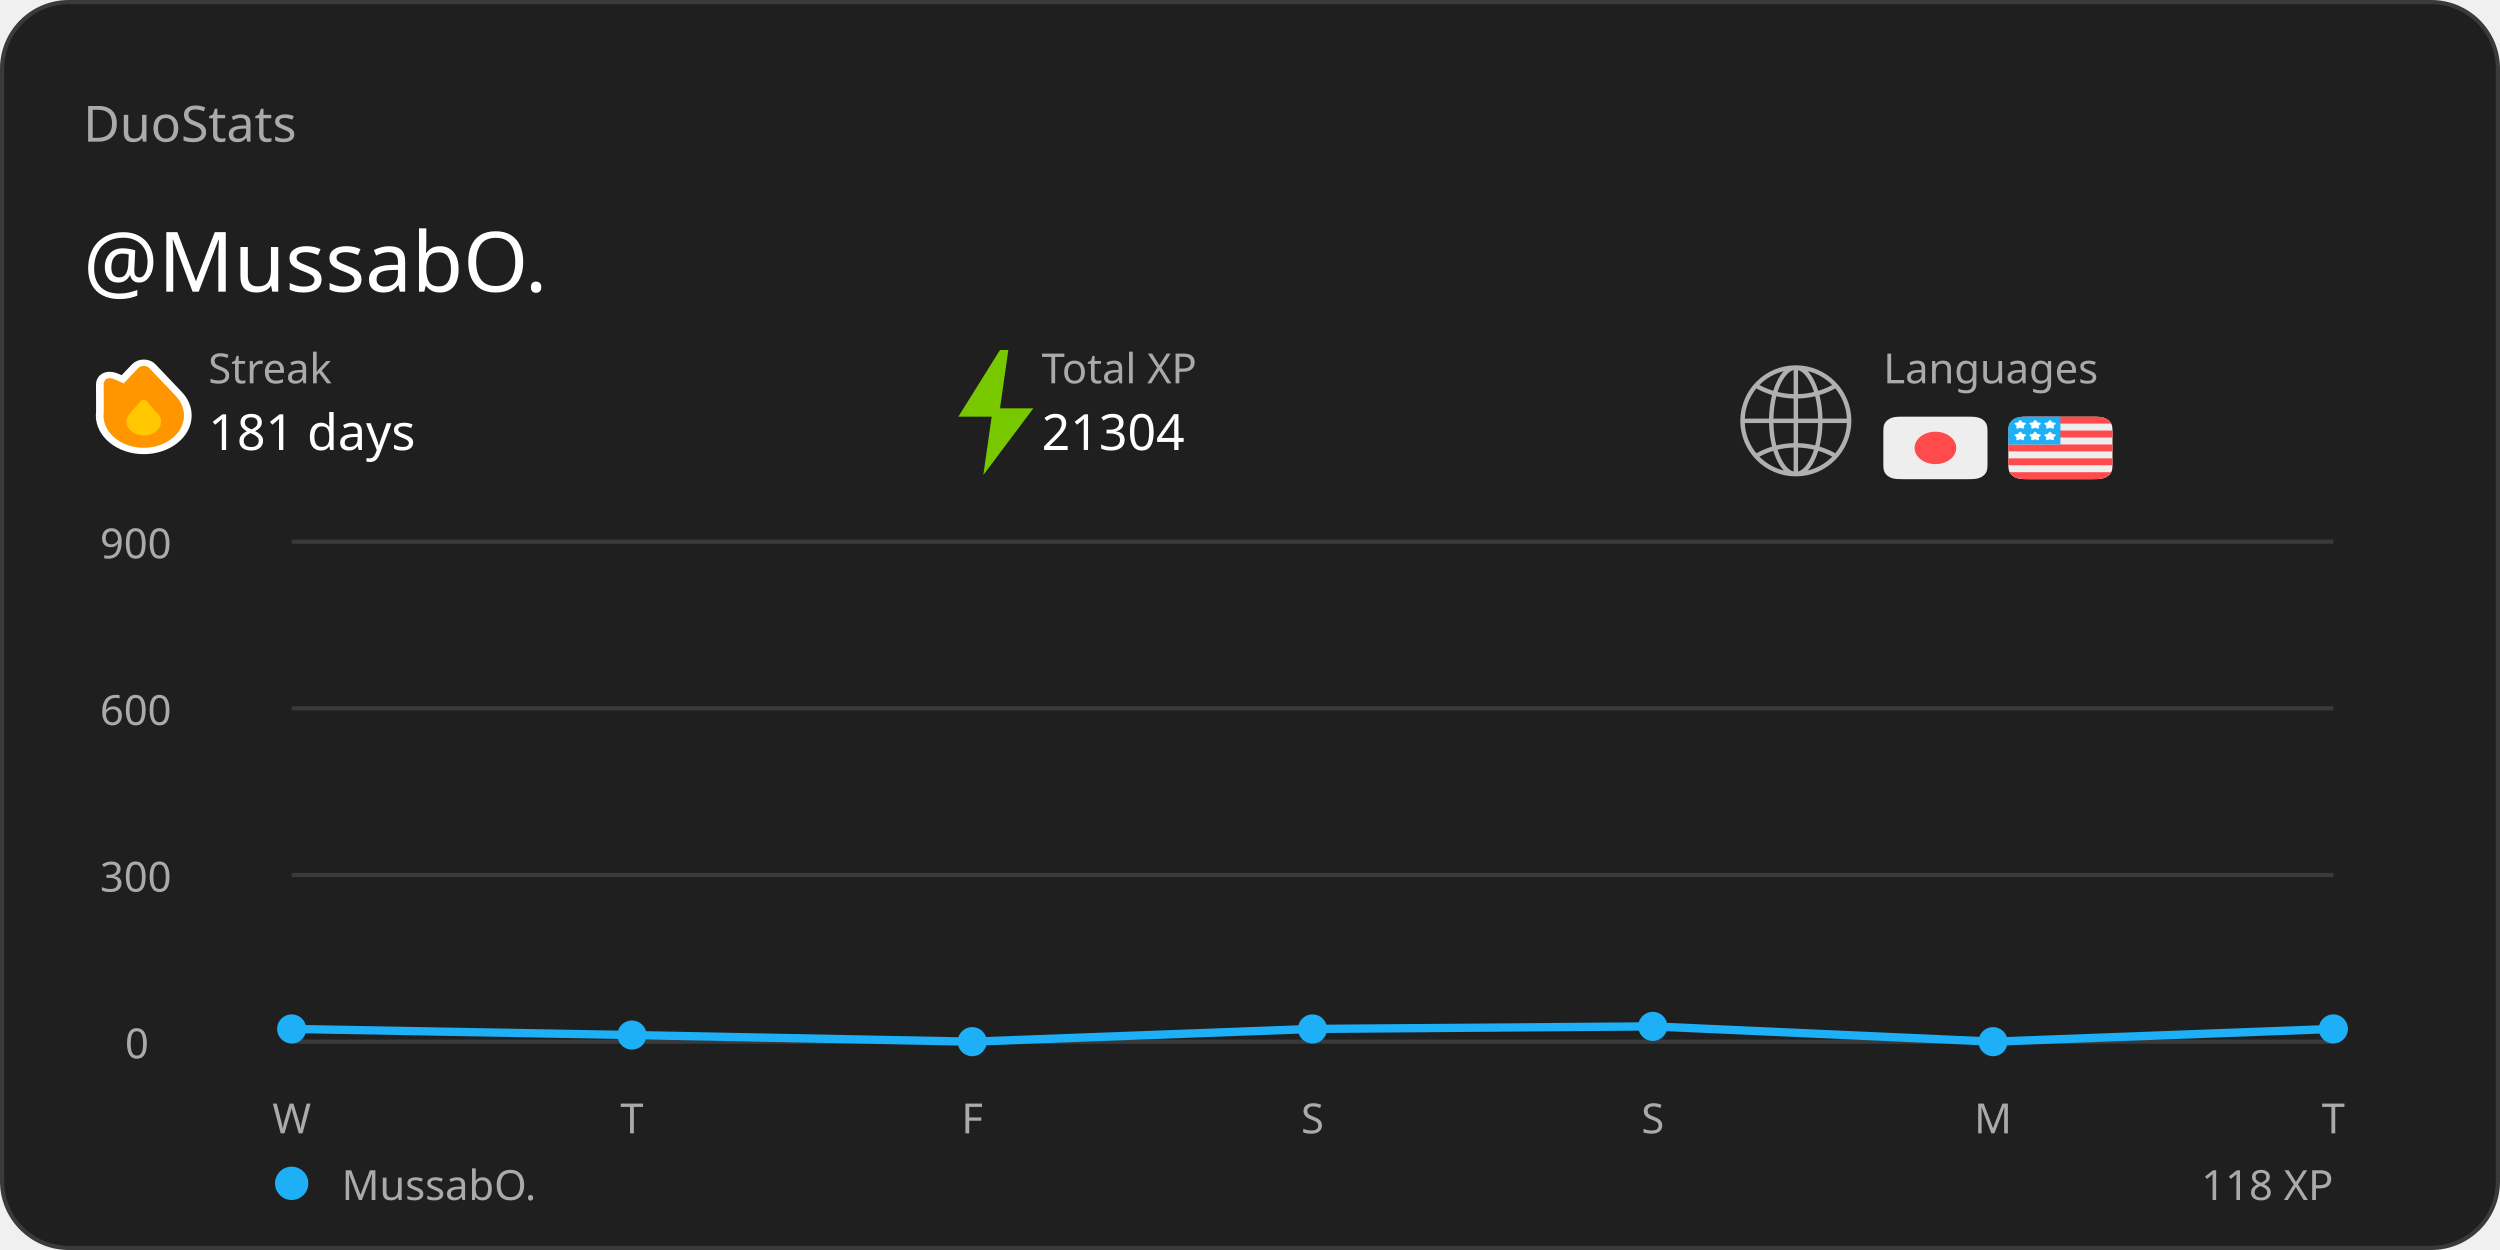
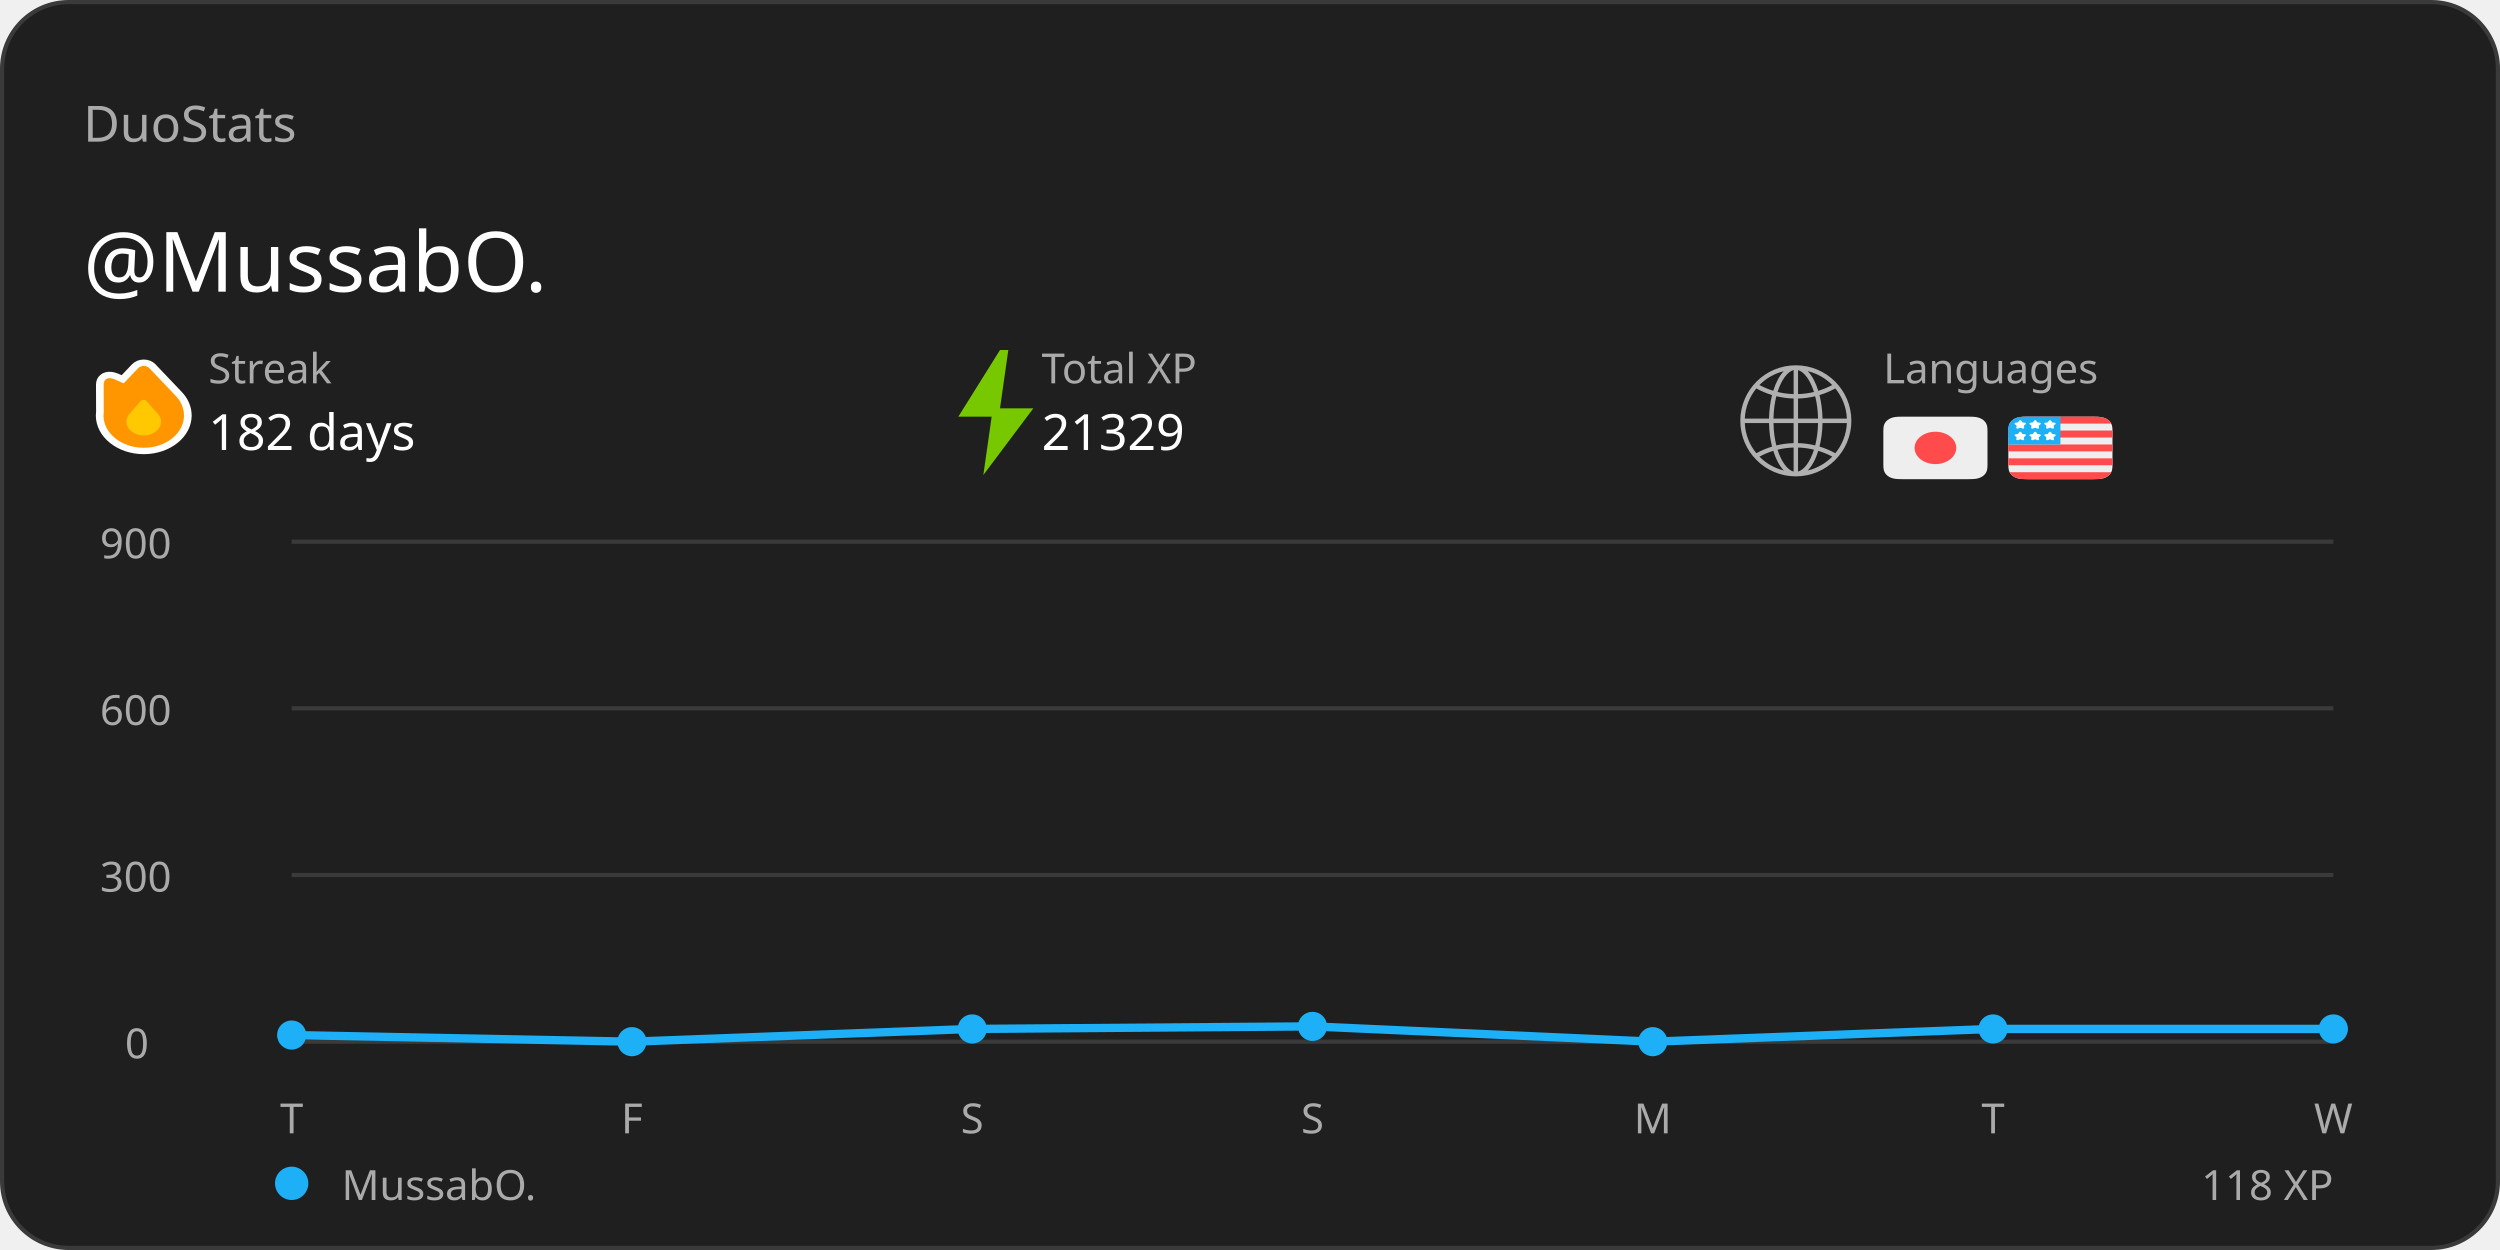
<svg xmlns="http://www.w3.org/2000/svg" width="600" height="300" viewBox="0 0 600 300">
  <rect x="0.5" y="0.5" width="599" height="299" rx="16" fill="#1F1F1F" stroke="#3A3A3A" />
  <text x="20" y="34" fill="#AAAAAA" font-size="12" font-family="DIN Round Pro, system-ui, sans-serif">DuoStats</text>
  <text x="20" y="70" fill="#FFFFFF" font-size="20" font-family="DIN Round Pro, system-ui, sans-serif">@MussabO.</text>
  <g transform="translate(23, 86) scale(0.92, 0.7666667)">
    <g id="Page-1" stroke="none" stroke-width="1" fill="none" fill-rule="evenodd">
      <g id="streak" transform="translate(1, 1)" fill-rule="nonzero">
        <g id="Group" fill="#FF9600" stroke="#FFFFFF" stroke-width="2">
          <path d="M0.068,15.675 L0.044,7.216 C0.039,5.334 1.25,3.942 3.056,4.246 C3.413,4.306 3.998,4.491 4.306,4.656 L5.997,5.561 L9.247,1.464 C9.793,0.776 10.622,0.376 11.5,0.376 C12.378,0.376 13.207,0.776 13.753,1.464 L20.523,10 C22.123,11.939 22.999,14.375 23,16.889 C23,23.034 17.843,28 11.5,28 C5.157,28 0,23.034 0,16.889 C0,16.481 0.023,16.076 0.068,15.675 Z" id="Path" />
        </g>
        <g id="Group" transform="translate(7, 11)" fill="#FFC800">
          <path d="M1.012,5.077 C1.026,5.04 1.046,5.005 1.069,4.973 L3.719,1.364 C3.893,1.127 4.17,0.987 4.464,0.987 C4.758,0.987 5.035,1.127 5.209,1.364 L7.732,4.8 C8.541,5.595 8.998,6.681 9,7.815 C9,10.208 6.985,12.148 4.5,12.148 C2.015,12.148 0,10.208 0,7.815 C0,6.776 0.38,5.823 1.012,5.077 L1.012,5.077 Z" id="Path" />
        </g>
      </g>
    </g>
  </g>
  <text x="50" y="92" fill="#AAAAAA" font-size="10" font-family="DIN Round Pro, system-ui, sans-serif">Streak</text>
-   <text x="50" y="108" fill="#FFFFFF" font-size="12" font-family="DIN Round Pro, system-ui, sans-serif">181 days</text>
+   <text x="50" y="108" fill="#FFFFFF" font-size="12" font-family="DIN Round Pro, system-ui, sans-serif">182 days</text>
  <path d="M240 84 230 100h8l-2 14 12-16h-8l2-14z" fill="#78C800" />
  <text x="250" y="92" fill="#AAAAAA" font-size="10" font-family="DIN Round Pro, system-ui, sans-serif">Total XP</text>
-   <text x="250" y="108" fill="#FFFFFF" font-size="12" font-family="DIN Round Pro, system-ui, sans-serif">21304</text>
+   <text x="250" y="108" fill="#FFFFFF" font-size="12" font-family="DIN Round Pro, system-ui, sans-serif">21329</text>
  <g transform="translate(415, 85) scale(1.0, 1.0)">
    <g id="SVGRepo_bgCarrier" stroke-width="0" />
    <g id="SVGRepo_tracerCarrier" stroke-linecap="round" stroke-linejoin="round" />
    <g id="SVGRepo_iconCarrier">
      <g id="icomoon-ignore"> </g>
      <path d="M16 2.672c-0.004 0-0.007 0-0.011 0-0.002 0-0.003 0-0.005 0-0.005 0-0.010 0.001-0.016 0.001-7.347 0.017-13.296 5.977-13.296 13.327 0 7.348 5.949 13.309 13.296 13.327 0.005 0 0.010 0.001 0.016 0.001 0.002 0 0.004 0 0.005 0 0.004 0 0.008 0 0.011 0 7.36 0 13.328-5.968 13.328-13.328s-5.968-13.328-13.328-13.328zM16.533 10.648c1.413-0.039 2.788-0.225 4.112-0.548 0.399 1.571 0.647 3.382 0.686 5.367h-4.798v-4.819zM16.533 9.582v-5.759c1.437 0.398 2.893 2.314 3.821 5.252-1.231 0.297-2.509 0.47-3.821 0.507zM15.467 3.81v5.772c-1.323-0.037-2.611-0.213-3.852-0.515 0.936-2.956 2.405-4.879 3.852-5.256zM15.467 10.647v4.82h-4.831c0.039-1.988 0.287-3.801 0.687-5.373 1.334 0.326 2.72 0.515 4.144 0.553zM9.563 15.467h-5.811c0.118-2.741 1.139-5.252 2.773-7.241 1.187 0.654 2.446 1.189 3.766 1.589-0.431 1.7-0.689 3.617-0.728 5.652zM9.563 16.533c0.039 2.034 0.297 3.951 0.728 5.651-1.319 0.401-2.579 0.936-3.766 1.59-1.635-1.989-2.656-4.5-2.773-7.241h5.811zM10.636 16.533h4.831v4.814c-1.424 0.038-2.81 0.228-4.145 0.555-0.399-1.571-0.647-3.383-0.686-5.369zM15.467 22.412v5.778c-1.448-0.378-2.919-2.303-3.854-5.263 1.241-0.302 2.53-0.478 3.854-0.515zM16.533 28.178v-5.765c1.313 0.038 2.591 0.211 3.822 0.508-0.928 2.941-2.384 4.86-3.822 5.257zM16.533 21.347v-4.814h4.798c-0.039 1.983-0.286 3.791-0.684 5.361-1.325-0.323-2.7-0.51-4.113-0.548zM22.404 16.533h5.845c-0.118 2.741-1.138 5.251-2.773 7.24-1.197-0.658-2.467-1.197-3.797-1.599 0.43-1.698 0.687-3.611 0.726-5.64zM22.404 15.467c-0.039-2.033-0.297-3.946-0.727-5.646 1.33-0.402 2.599-0.94 3.795-1.598 1.636 1.989 2.658 4.501 2.776 7.244h-5.845zM24.738 7.409c-1.061 0.564-2.18 1.031-3.35 1.385-0.623-2.005-1.498-3.642-2.533-4.717 2.27 0.545 4.297 1.719 5.883 3.332zM13.103 4.087c-1.029 1.073-1.9 2.702-2.521 4.697-1.158-0.353-2.268-0.815-3.319-1.375 1.575-1.602 3.587-2.774 5.84-3.322zM7.259 24.587c1.052-0.561 2.163-1.024 3.322-1.377 0.621 1.997 1.492 3.629 2.522 4.702-2.255-0.549-4.268-1.721-5.844-3.326zM18.855 27.922c1.036-1.075 1.911-2.712 2.535-4.721 1.17 0.355 2.29 0.82 3.351 1.387-1.586 1.614-3.614 2.791-5.886 3.334z" fill="#b0b0b0"> </path>
    </g>
  </g>
  <text x="452" y="92" fill="#AAAAAA" font-size="10" font-family="DIN Round Pro, system-ui, sans-serif">Languages</text>
  <g transform="translate(452, 100) scale(0.3571429, 0.2777778)">
    <g clip-path="url(#clip0_129_1008)">
      <path fill-rule="evenodd" clip-rule="evenodd" d="M12.563 0H57.437C61.805 0 63.389 0.455 64.987 1.309C66.584 2.163 67.837 3.416 68.691 5.013C69.545 6.61 70 8.195 70 12.563V41.437C70 45.805 69.545 47.389 68.691 48.986C67.837 50.584 66.584 51.837 64.987 52.691C63.389 53.545 61.805 54 57.437 54H12.563C8.195 54 6.61 53.545 5.013 52.691C3.416 51.837 2.163 50.584 1.309 48.986C0.455 47.389 0 45.805 0 41.437V12.563C0 8.195 0.455 6.61 1.309 5.013C2.163 3.416 3.416 2.163 5.013 1.309C6.61 0.455 8.195 0 12.563 0Z" fill="#EEEEEE" />
      <path d="M35 41C42.732 41 49 34.732 49 27C49 19.268 42.732 13 35 13C27.268 13 21 19.268 21 27C21 34.732 27.268 41 35 41Z" fill="#FF4B4B" />
    </g>
    <defs>
      <clipPath id="clip0_129_1008">
        <rect width="70" height="54" fill="white" />
      </clipPath>
    </defs>
  </g>
  <g transform="translate(482, 100) scale(0.3571429, 0.2777778)">
    <g clip-path="url(#clip0_129_593)">
      <path fill-rule="evenodd" clip-rule="evenodd" d="M12.563 0H57.437C61.805 0 63.389 0.455 64.987 1.309C66.584 2.163 67.837 3.416 68.691 5.013C69.545 6.61 70 8.195 70 12.563V41.437C70 45.805 69.545 47.389 68.691 48.986C67.837 50.584 66.584 51.837 64.987 52.691C63.389 53.545 61.805 54 57.437 54H12.563C8.195 54 6.61 53.545 5.013 52.691C3.416 51.837 2.163 50.584 1.309 48.986C0.455 47.389 0 45.805 0 41.437V12.563C0 8.195 0.455 6.61 1.309 5.013C2.163 3.416 3.416 2.163 5.013 1.309C6.61 0.455 8.195 0 12.563 0Z" fill="#EEEEEE" />
      <path fill-rule="evenodd" clip-rule="evenodd" d="M12.563 0H57.437C61.805 0 63.389 0.455 64.987 1.309C66.584 2.163 67.837 3.416 68.691 5.013C68.863 5.335 69.019 5.656 69.158 6H0.842C0.981 5.656 1.137 5.335 1.309 5.013C2.163 3.416 3.416 2.163 5.013 1.309C6.61 0.455 8.195 0 12.563 0Z" fill="#FF4B4B" />
      <path fill-rule="evenodd" clip-rule="evenodd" d="M69.997 12C69.999 12.182 70 12.37 70 12.563V18H0V12.563C0 12.37 0.001 12.182 0.003 12H69.997Z" fill="#FF4B4B" />
      <path fill-rule="evenodd" clip-rule="evenodd" d="M70 24V30H0V24H70Z" fill="#FF4B4B" />
      <path fill-rule="evenodd" clip-rule="evenodd" d="M70 41.437C70 41.63 69.999 41.818 69.997 42H0.003C0.001 41.818 0 41.63 0 41.437V36H70V41.437Z" fill="#FF4B4B" />
      <path fill-rule="evenodd" clip-rule="evenodd" d="M69.158 48C69.019 48.344 68.863 48.665 68.691 48.986C67.837 50.584 66.584 51.837 64.987 52.691C63.389 53.545 61.805 54 57.437 54H12.563C8.195 54 6.61 53.545 5.013 52.691C3.416 51.837 2.163 50.584 1.309 48.986C1.137 48.665 0.981 48.344 0.842 48H69.158Z" fill="#FF4B4B" />
      <path fill-rule="evenodd" clip-rule="evenodd" d="M12.563 0H35V24H0V12.563C0 8.195 0.455 6.61 1.309 5.013C2.163 3.416 3.416 2.163 5.013 1.309C6.61 0.455 8.195 0 12.563 0Z" fill="#1CB0F6" />
      <path d="M27.806 9.602L26.531 10.273C26.13 10.483 25.635 10.329 25.424 9.929C25.341 9.769 25.312 9.586 25.342 9.409L25.586 7.988C25.609 7.853 25.564 7.715 25.466 7.62L24.434 6.614C24.11 6.298 24.103 5.779 24.419 5.455C24.545 5.326 24.71 5.242 24.888 5.216L26.314 5.009C26.45 4.989 26.567 4.904 26.628 4.781L27.266 3.489C27.466 3.083 27.957 2.916 28.363 3.117C28.525 3.196 28.655 3.327 28.735 3.489L29.373 4.781C29.434 4.904 29.551 4.989 29.687 5.009L31.113 5.216C31.561 5.281 31.871 5.697 31.806 6.145C31.78 6.323 31.696 6.488 31.567 6.614L30.535 7.62C30.437 7.715 30.392 7.853 30.415 7.988L30.659 9.409C30.735 9.855 30.436 10.278 29.99 10.355C29.812 10.385 29.629 10.356 29.47 10.273L28.194 9.602C28.073 9.538 27.928 9.538 27.806 9.602Z" fill="white" />
      <path d="M27.806 19.602L26.531 20.273C26.13 20.483 25.635 20.329 25.424 19.929C25.341 19.769 25.312 19.587 25.342 19.409L25.586 17.988C25.609 17.853 25.564 17.715 25.466 17.62L24.434 16.614C24.11 16.298 24.103 15.779 24.419 15.455C24.545 15.326 24.71 15.242 24.888 15.216L26.314 15.009C26.45 14.989 26.567 14.904 26.628 14.781L27.266 13.489C27.466 13.083 27.957 12.916 28.363 13.117C28.525 13.196 28.655 13.327 28.735 13.489L29.373 14.781C29.434 14.904 29.551 14.989 29.687 15.009L31.113 15.216C31.561 15.281 31.871 15.697 31.806 16.145C31.78 16.323 31.696 16.488 31.567 16.614L30.535 17.62C30.437 17.715 30.392 17.853 30.415 17.988L30.659 19.409C30.735 19.855 30.436 20.278 29.99 20.355C29.812 20.385 29.629 20.356 29.47 20.273L28.194 19.602C28.073 19.538 27.928 19.538 27.806 19.602Z" fill="white" />
      <path d="M17.806 9.602L16.531 10.273C16.13 10.483 15.635 10.329 15.425 9.929C15.341 9.769 15.312 9.586 15.342 9.409L15.586 7.988C15.609 7.853 15.564 7.715 15.466 7.62L14.434 6.614C14.11 6.298 14.103 5.779 14.419 5.455C14.545 5.326 14.71 5.242 14.888 5.216L16.314 5.009C16.45 4.989 16.567 4.904 16.628 4.781L17.266 3.489C17.466 3.083 17.957 2.916 18.363 3.117C18.525 3.196 18.655 3.327 18.735 3.489L19.373 4.781C19.434 4.904 19.551 4.989 19.687 5.009L21.113 5.216C21.561 5.281 21.871 5.697 21.806 6.145C21.78 6.323 21.696 6.488 21.567 6.614L20.535 7.62C20.437 7.715 20.392 7.853 20.415 7.988L20.659 9.409C20.735 9.855 20.436 10.278 19.99 10.355C19.812 10.385 19.629 10.356 19.47 10.273L18.194 9.602C18.073 9.538 17.928 9.538 17.806 9.602Z" fill="white" />
      <path d="M17.806 19.602L16.531 20.273C16.13 20.483 15.635 20.329 15.425 19.929C15.341 19.769 15.312 19.587 15.342 19.409L15.586 17.988C15.609 17.853 15.564 17.715 15.466 17.62L14.434 16.614C14.11 16.298 14.103 15.779 14.419 15.455C14.545 15.326 14.71 15.242 14.888 15.216L16.314 15.009C16.45 14.989 16.567 14.904 16.628 14.781L17.266 13.489C17.466 13.083 17.957 12.916 18.363 13.117C18.525 13.196 18.655 13.327 18.735 13.489L19.373 14.781C19.434 14.904 19.551 14.989 19.687 15.009L21.113 15.216C21.561 15.281 21.871 15.697 21.806 16.145C21.78 16.323 21.696 16.488 21.567 16.614L20.535 17.62C20.437 17.715 20.392 17.853 20.415 17.988L20.659 19.409C20.735 19.855 20.436 20.278 19.99 20.355C19.812 20.385 19.629 20.356 19.47 20.273L18.194 19.602C18.073 19.538 17.928 19.538 17.806 19.602Z" fill="white" />
      <path d="M7.807 9.602L6.531 10.273C6.13 10.483 5.635 10.329 5.424 9.929C5.341 9.769 5.312 9.586 5.342 9.409L5.586 7.988C5.609 7.853 5.564 7.715 5.466 7.62L4.434 6.614C4.11 6.298 4.103 5.779 4.419 5.455C4.545 5.326 4.71 5.242 4.888 5.216L6.314 5.009C6.45 4.989 6.567 4.904 6.628 4.781L7.266 3.489C7.466 3.083 7.957 2.916 8.363 3.117C8.525 3.196 8.655 3.327 8.735 3.489L9.373 4.781C9.434 4.904 9.551 4.989 9.687 5.009L11.113 5.216C11.561 5.281 11.871 5.697 11.806 6.145C11.78 6.323 11.696 6.488 11.567 6.614L10.535 7.62C10.437 7.715 10.392 7.853 10.415 7.988L10.659 9.409C10.735 9.855 10.436 10.278 9.99 10.355C9.812 10.385 9.629 10.356 9.47 10.273L8.194 9.602C8.073 9.538 7.928 9.538 7.807 9.602Z" fill="white" />
      <path d="M7.807 19.602L6.531 20.273C6.13 20.483 5.635 20.329 5.424 19.929C5.341 19.769 5.312 19.587 5.342 19.409L5.586 17.988C5.609 17.853 5.564 17.715 5.466 17.62L4.434 16.614C4.11 16.298 4.103 15.779 4.419 15.455C4.545 15.326 4.71 15.242 4.888 15.216L6.314 15.009C6.45 14.989 6.567 14.904 6.628 14.781L7.266 13.489C7.466 13.083 7.957 12.916 8.363 13.117C8.525 13.196 8.655 13.327 8.735 13.489L9.373 14.781C9.434 14.904 9.551 14.989 9.687 15.009L11.113 15.216C11.561 15.281 11.871 15.697 11.806 16.145C11.78 16.323 11.696 16.488 11.567 16.614L10.535 17.62C10.437 17.715 10.392 17.853 10.415 17.988L10.659 19.409C10.735 19.855 10.436 20.278 9.99 20.355C9.812 20.385 9.629 20.356 9.47 20.273L8.194 19.602C8.073 19.538 7.928 19.538 7.807 19.602Z" fill="white" />
    </g>
    <defs>
      <clipPath id="clip0_129_593">
        <rect width="70" height="54" fill="white" />
      </clipPath>
    </defs>
  </g>
  <g stroke="#3A3A3A" stroke-width="1">
    <line x1="70" y1="250" x2="560" y2="250" />
    <line x1="70" y1="210" x2="560" y2="210" />
    <line x1="70" y1="170" x2="560" y2="170" />
    <line x1="70" y1="130" x2="560" y2="130" />
  </g>
  <g fill="#AAAAAA" font-size="10" font-family="DIN Round Pro, system-ui, sans-serif">
    <text x="30" y="254">0</text>
    <text x="24" y="214">300</text>
    <text x="24" y="174">600</text>
    <text x="24" y="134">900</text>
  </g>
-   <polyline points="70.0,246.944 151.667,248.411 233.333,250.0 315.0,246.944 396.667,246.333 478.333,250.0 560.0,246.944" fill="none" stroke="#1DB0F6" stroke-width="2" stroke-linecap="round" stroke-linejoin="round" />
-   <circle cx="70.0" cy="246.944" r="3.5" fill="#1DB0F6" />
-   <circle cx="151.667" cy="248.411" r="3.5" fill="#1DB0F6" />
-   <circle cx="233.333" cy="250.0" r="3.5" fill="#1DB0F6" />
-   <circle cx="315.0" cy="246.944" r="3.5" fill="#1DB0F6" />
-   <circle cx="396.667" cy="246.333" r="3.5" fill="#1DB0F6" />
-   <circle cx="478.333" cy="250.0" r="3.5" fill="#1DB0F6" />
+   <polyline points="70.0,248.411 151.667,250.0 233.333,246.944 315.0,246.333 396.667,250.0 478.333,246.944 560.0,246.944" fill="none" stroke="#1DB0F6" stroke-width="2" stroke-linecap="round" stroke-linejoin="round" />
+   <circle cx="70.0" cy="248.411" r="3.5" fill="#1DB0F6" />
+   <circle cx="151.667" cy="250.0" r="3.5" fill="#1DB0F6" />
+   <circle cx="233.333" cy="246.944" r="3.5" fill="#1DB0F6" />
+   <circle cx="315.0" cy="246.333" r="3.5" fill="#1DB0F6" />
+   <circle cx="396.667" cy="250.0" r="3.5" fill="#1DB0F6" />
+   <circle cx="478.333" cy="246.944" r="3.5" fill="#1DB0F6" />
  <circle cx="560.0" cy="246.944" r="3.5" fill="#1DB0F6" />
-   <text x="70.0" y="272" fill="#AAAAAA" font-size="10" text-anchor="middle" font-family="DIN Round Pro, system-ui, sans-serif">W</text>
-   <text x="151.667" y="272" fill="#AAAAAA" font-size="10" text-anchor="middle" font-family="DIN Round Pro, system-ui, sans-serif">T</text>
-   <text x="233.333" y="272" fill="#AAAAAA" font-size="10" text-anchor="middle" font-family="DIN Round Pro, system-ui, sans-serif">F</text>
+   <text x="70.0" y="272" fill="#AAAAAA" font-size="10" text-anchor="middle" font-family="DIN Round Pro, system-ui, sans-serif">T</text>
+   <text x="151.667" y="272" fill="#AAAAAA" font-size="10" text-anchor="middle" font-family="DIN Round Pro, system-ui, sans-serif">F</text>
+   <text x="233.333" y="272" fill="#AAAAAA" font-size="10" text-anchor="middle" font-family="DIN Round Pro, system-ui, sans-serif">S</text>
  <text x="315.0" y="272" fill="#AAAAAA" font-size="10" text-anchor="middle" font-family="DIN Round Pro, system-ui, sans-serif">S</text>
-   <text x="396.667" y="272" fill="#AAAAAA" font-size="10" text-anchor="middle" font-family="DIN Round Pro, system-ui, sans-serif">S</text>
-   <text x="478.333" y="272" fill="#AAAAAA" font-size="10" text-anchor="middle" font-family="DIN Round Pro, system-ui, sans-serif">M</text>
-   <text x="560.0" y="272" fill="#AAAAAA" font-size="10" text-anchor="middle" font-family="DIN Round Pro, system-ui, sans-serif">T</text>
+   <text x="396.667" y="272" fill="#AAAAAA" font-size="10" text-anchor="middle" font-family="DIN Round Pro, system-ui, sans-serif">M</text>
+   <text x="478.333" y="272" fill="#AAAAAA" font-size="10" text-anchor="middle" font-family="DIN Round Pro, system-ui, sans-serif">T</text>
+   <text x="560.0" y="272" fill="#AAAAAA" font-size="10" text-anchor="middle" font-family="DIN Round Pro, system-ui, sans-serif">W</text>
  <circle cx="70" cy="284" r="4" fill="#1DB0F6" />
  <text x="82" y="288" fill="#AAAAAA" font-size="10" font-family="DIN Round Pro, system-ui, sans-serif">MussabO.</text>
  <text x="560" y="288" fill="#AAAAAA" font-size="10" text-anchor="end" font-family="DIN Round Pro, system-ui, sans-serif">118 XP</text>
</svg>
